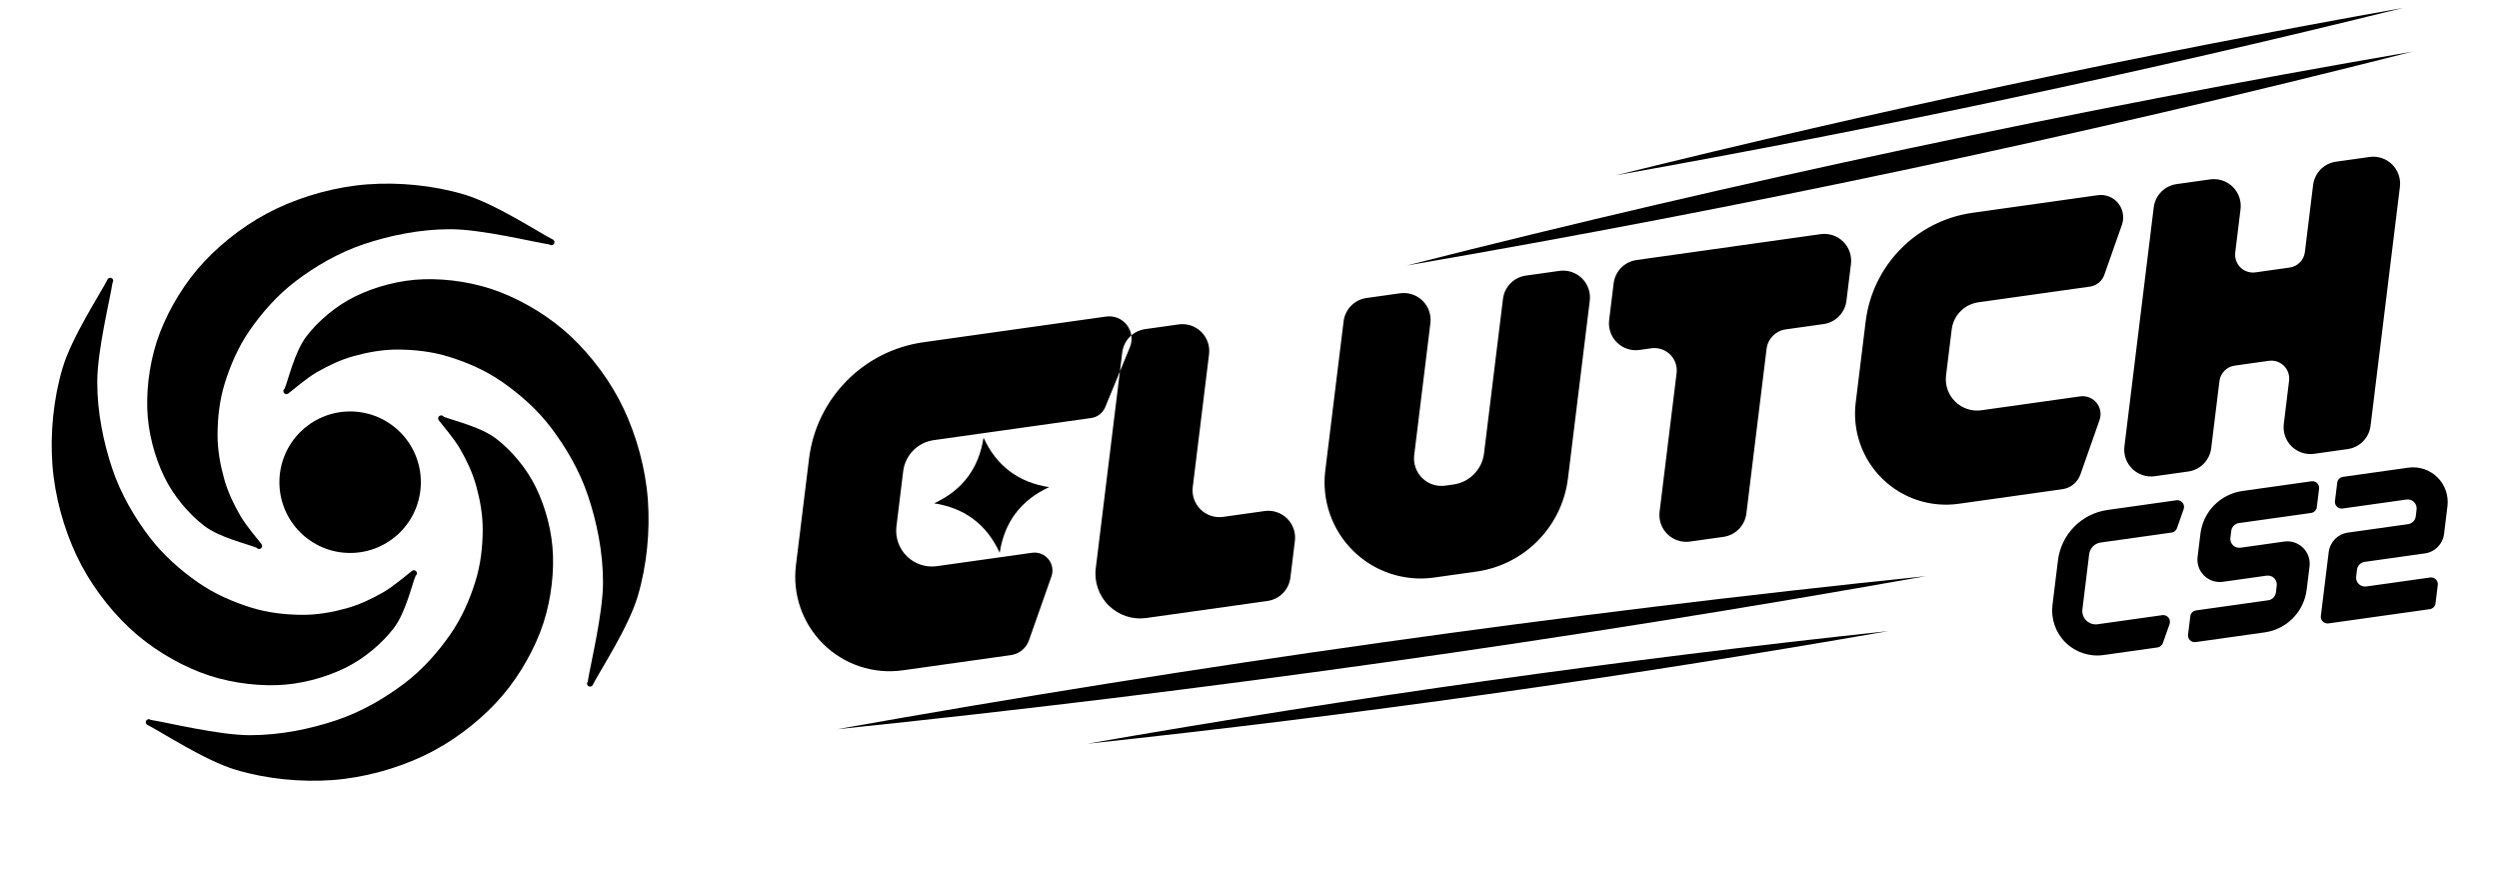
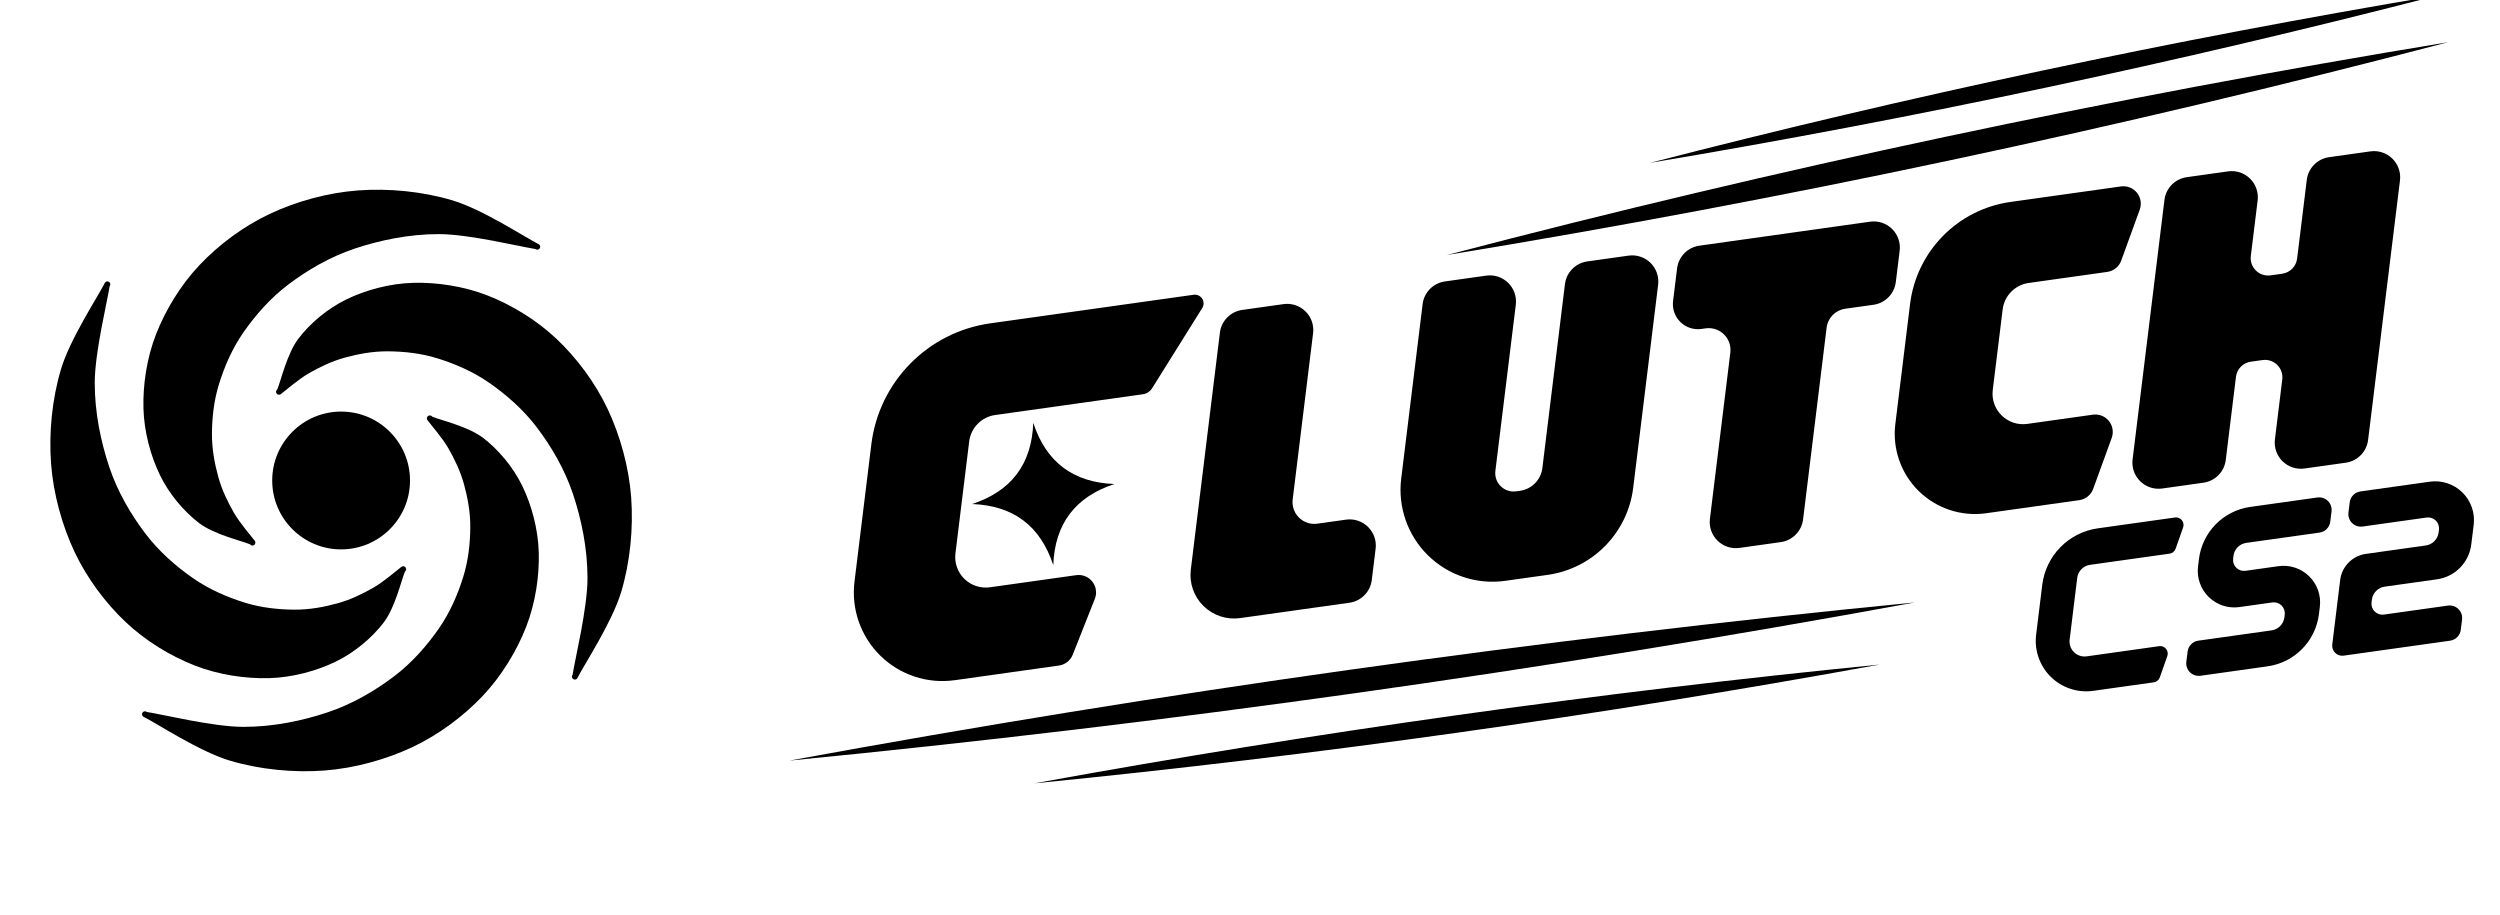
- <svg xmlns="http://www.w3.org/2000/svg" viewBox="-338 -122 1118 391" width="1118" height="391" role="img" aria-labelledby="title">
-   <g id="symbol" transform="translate(-326 -51) scale(1.13)">
+ <svg xmlns="http://www.w3.org/2000/svg" viewBox="-374 -121 1148 420" width="1148" height="420" role="img" aria-labelledby="title">
+   <g id="symbol" transform="translate(-362 -45) scale(1.13)">
    <path fill="#000000" d="M92.94 152.55A1.2 1.2 0 0 1 90.97 153.93C87.52 152.49 76.36 149.96 70.26 145.29C64.17 140.61 58.17 133.61 54.41 125.86C50.64 118.11 47.94 108.32 47.68 98.76C47.41 89.21 49.01 78.25 52.8 68.54C56.59 58.83 62.74 48.62 70.44 40.48C78.13 32.33 88.24 24.73 98.97 19.68C109.71 14.62 122.49 11.05 134.86 10.13C147.24 9.21 160.96 10.5 173.22 14.16C185.49 17.82 202.6 29.1 208.48 32.09A1.2 1.2 0 0 1 206.93 33.93C200.41 32.92 180.02 27.9 167.78 27.88C155.53 27.86 143.68 30.38 133.49 33.78C123.3 37.18 114.16 42.63 106.64 48.29C99.12 53.95 93.07 60.99 88.36 67.73C83.65 74.48 80.53 81.91 78.39 88.77C76.25 95.63 75.56 102.6 75.51 108.9C75.46 115.19 76.61 121.19 78.09 126.55C79.57 131.91 81.93 136.72 84.4 141.05C86.88 145.39 91.52 150.63 92.94 152.55ZM163.06 103.45A1.2 1.2 0 0 1 165.03 102.07C168.48 103.51 179.64 106.04 185.74 110.71C191.83 115.39 197.83 122.39 201.59 130.14C205.36 137.89 208.06 147.68 208.32 157.24C208.59 166.79 206.99 177.75 203.2 187.46C199.41 197.17 193.26 207.38 185.56 215.52C177.87 223.67 167.76 231.27 157.03 236.32C146.29 241.38 133.51 244.95 121.14 245.87C108.76 246.79 95.04 245.5 82.78 241.84C70.51 238.18 53.4 226.9 47.52 223.91A1.2 1.2 0 0 1 49.07 222.07C55.59 223.08 75.98 228.1 88.22 228.12C100.47 228.14 112.32 225.62 122.51 222.22C132.7 218.82 141.84 213.37 149.36 207.71C156.88 202.05 162.93 195.01 167.64 188.27C172.35 181.52 175.47 174.09 177.61 167.23C179.75 160.37 180.44 153.4 180.49 147.1C180.54 140.81 179.39 134.81 177.91 129.45C176.43 124.09 174.07 119.28 171.6 114.95C169.12 110.61 164.48 105.37 163.06 103.45Z" />
    <path fill="#000000" d="M103.45 92.94A1.2 1.2 0 0 1 102.07 90.97C103.51 87.52 106.04 76.36 110.71 70.26C115.39 64.17 122.39 58.17 130.14 54.41C137.89 50.64 147.68 47.94 157.24 47.68C166.79 47.41 177.75 49.01 187.46 52.8C197.17 56.59 207.38 62.74 215.52 70.44C223.67 78.13 231.27 88.24 236.32 98.97C241.38 109.71 244.95 122.49 245.87 134.86C246.79 147.24 245.5 160.96 241.84 173.22C238.18 185.49 226.9 202.6 223.91 208.48A1.2 1.2 0 0 1 222.07 206.93C223.08 200.41 228.1 180.02 228.12 167.78C228.14 155.53 225.62 143.68 222.22 133.49C218.82 123.3 213.37 114.16 207.71 106.64C202.05 99.12 195.01 93.07 188.27 88.36C181.52 83.65 174.09 80.53 167.23 78.39C160.37 76.25 153.4 75.56 147.1 75.51C140.81 75.46 134.81 76.61 129.45 78.09C124.09 79.57 119.28 81.93 114.95 84.4C110.61 86.88 105.37 91.52 103.45 92.94ZM152.55 163.06A1.2 1.2 0 0 1 153.93 165.03C152.49 168.48 149.96 179.64 145.29 185.74C140.61 191.83 133.61 197.83 125.86 201.59C118.11 205.36 108.32 208.06 98.76 208.32C89.21 208.59 78.25 206.99 68.54 203.2C58.83 199.41 48.62 193.26 40.48 185.56C32.33 177.87 24.73 167.76 19.68 157.03C14.62 146.29 11.05 133.51 10.13 121.14C9.21 108.76 10.5 95.04 14.16 82.78C17.82 70.51 29.1 53.4 32.09 47.52A1.2 1.2 0 0 1 33.93 49.07C32.92 55.59 27.9 75.98 27.88 88.22C27.86 100.47 30.38 112.32 33.78 122.51C37.18 132.7 42.63 141.84 48.29 149.36C53.95 156.88 60.99 162.93 67.73 167.64C74.48 172.35 81.91 175.47 88.77 177.61C95.63 179.75 102.6 180.44 108.9 180.49C115.19 180.54 121.19 179.39 126.55 177.91C131.91 176.43 136.72 174.07 141.05 171.6C145.39 169.12 150.63 164.48 152.55 163.06Z" />
    <circle id="dot" cx="128" cy="128" r="28" fill="#000000" />
  </g>
  <g id="wordmark">
-     <g id="tilt" transform="rotate(-8 358 64)">
+     <g id="tilt" transform="rotate(-8 353 70)">
      <g>
-         <path id="streaks" fill="#000000" d="M20 158Q266 149 512 158Q266 167 20 158ZM130 180Q311 174 492 180Q311 186 130 180Z" />
+         <path id="streaks" fill="#000000" d="M-30 176Q230.95 165 491.9 176Q230.95 187 -30 176ZM80 202Q275.95 194 471.9 202Q275.95 210 80 202Z" />
      </g>
      <g>
-         <path id="streaks-up" fill="#000000" transform="rotate(-4 560 -40)" d="M300 -30Q530 -39 760 -30Q530 -21 300 -30ZM400 -50Q580 -56 760 -50Q580 -44 400 -50Z" />
+         <path id="streaks-up" fill="#000000" transform="rotate(-4 560 -40)" d="M300 -30Q535 -41 770 -30Q535 -19 300 -30ZM400 -52Q585 -60 770 -52Q585 -44 400 -52Z" />
      </g>
      <g>
-         <path id="clutch" fill="#000000" d="M173.62 7.06A10 10 0 0 0 164.99 -8L82.48 -8A60 60 0 0 0 24.53 36.47L12.09 82.87A42.2 42.2 0 0 0 52.86 136L101.77 136A10 10 0 0 0 110.65 130.6L124.6 103.68A8 8 0 0 0 117.49 92L74.5 92A16 16 0 0 1 59.04 71.86L65.47 47.86A16 16 0 0 1 80.93 36L152.07 36A8 8 0 0 0 158.97 32.05ZM169.91 8.89A12 12 0 0 1 181.51 0L196.66 0A12 12 0 0 1 208.25 15.11L192.77 72.89A12 12 0 0 0 204.36 88L223.08 88A12 12 0 0 1 234.67 103.11L230.38 119.11A12 12 0 0 1 218.79 128L164.06 128A20 20 0 0 1 144.75 102.82ZM269.91 8.89A12 12 0 0 1 281.51 0L296.66 0A12 12 0 0 1 308.25 15.11L292.86 72.55A12.28 12.28 0 0 0 304.72 88L308.44 88A16 16 0 0 0 323.9 76.14L341.91 8.89A12 12 0 0 1 353.51 0L368.66 0A12 12 0 0 1 380.25 15.11L359.53 92.42A48 48 0 0 1 313.17 128L294 128A42.97 42.97 0 0 1 252.49 73.91ZM391.91 8.89A12 12 0 0 1 403.51 0L486.66 0A12 12 0 0 1 498.25 15.11L493.96 31.11A12 12 0 0 1 482.37 40L465.25 40A10 10 0 0 0 455.59 47.41L436.38 119.11A12 12 0 0 1 424.79 128L409.64 128A12 12 0 0 1 398.05 112.89L414.21 52.59A10 10 0 0 0 404.55 40L399.22 40A12 12 0 0 1 387.63 24.89ZM620.74 14.6A10 10 0 0 0 611.86 0L555.27 0A56 56 0 0 0 501.18 41.51L491.72 76.81A40.67 40.67 0 0 0 531 128L577.92 128A10 10 0 0 0 586.8 122.6L598.67 99.68A8 8 0 0 0 591.56 88L546.96 88A14 14 0 0 1 533.44 70.38L538.8 50.38A14 14 0 0 1 552.32 40L602.71 40A8 8 0 0 0 609.82 35.68ZM635.91 8.89A12 12 0 0 1 647.51 0L662.66 0A12 12 0 0 1 674.25 15.11L669.21 33.93A8 8 0 0 0 676.93 44L692.37 44A8 8 0 0 0 700.1 38.07L707.91 8.89A12 12 0 0 1 719.51 0L734.66 0A12 12 0 0 1 746.25 15.11L718.38 119.11A12 12 0 0 1 706.79 128L691.64 128A12 12 0 0 1 680.05 112.89L685.09 94.07A8 8 0 0 0 677.36 84L661.93 84A8 8 0 0 0 654.2 89.93L646.38 119.11A12 12 0 0 1 634.79 128L619.64 128A12 12 0 0 1 608.05 112.89Z" />
+         <path id="clutch" fill="#000000" d="M186.68 -3.43A4 4 0 0 0 183.61 -10L89.3 -10A64 64 0 0 0 27.48 37.44L11.04 98.81A40.67 40.67 0 0 0 50.32 150L98.66 150A8 8 0 0 0 105.62 145.95L119.25 121.95A8 8 0 0 0 112.29 110L72.28 110A14 14 0 0 1 58.76 92.38L72.16 42.38A14 14 0 0 1 85.68 32L154.14 32A6 6 0 0 0 158.74 29.86ZM193.13 8.89A12 12 0 0 1 204.72 0L223.87 0A12 12 0 0 1 235.47 15.11L215.56 89.41A10 10 0 0 0 225.21 102L238.54 102A12 12 0 0 1 250.13 117.11L246.38 131.11A12 12 0 0 1 234.79 140L184.06 140A20 20 0 0 1 164.75 114.82ZM287.13 8.89A12 12 0 0 1 298.72 0L317.87 0A12 12 0 0 1 329.47 15.11L309.56 89.37A8.44 8.44 0 0 0 317.72 100L319.51 100A12 12 0 0 0 331.1 91.11L353.13 8.89A12 12 0 0 1 364.72 0L383.87 0A12 12 0 0 1 395.47 15.11L371.14 105.91A46 46 0 0 1 326.7 140L307 140A42.2 42.2 0 0 1 266.24 86.87ZM405.13 8.89A12 12 0 0 1 416.72 0L495.87 0A12 12 0 0 1 507.47 15.11L503.71 29.11A12 12 0 0 1 492.12 38L479 38A10 10 0 0 0 469.34 45.41L446.38 131.11A12 12 0 0 1 434.79 140L415.64 140A12 12 0 0 1 404.05 124.89L423.96 50.59A10 10 0 0 0 414.3 38L412.33 38A11.51 11.51 0 0 1 401.21 23.51ZM619.27 11.75A8 8 0 0 0 612.21 0L560.95 0A54 54 0 0 0 508.79 40.02L494.42 93.64A36.83 36.83 0 0 0 530 140L573.19 140A8 8 0 0 0 580.26 135.75L591.94 113.75A8 8 0 0 0 584.87 102L554.43 102A14 14 0 0 1 540.9 84.38L550.55 48.38A14 14 0 0 1 564.07 38L600.52 38A8 8 0 0 0 607.59 33.75ZM631.13 8.89A12 12 0 0 1 642.72 0L661.87 0A12 12 0 0 1 673.47 15.11L666.81 39.93A8 8 0 0 0 674.54 50L679.98 50A8 8 0 0 0 687.7 44.07L697.13 8.89A12 12 0 0 1 708.72 0L727.87 0A12 12 0 0 1 739.47 15.11L708.38 131.11A12 12 0 0 1 696.79 140L677.64 140A12 12 0 0 1 666.05 124.89L673.23 98.07A8 8 0 0 0 665.51 88L660.07 88A8 8 0 0 0 652.34 93.93L642.38 131.11A12 12 0 0 1 630.79 140L611.64 140A12 12 0 0 1 600.05 124.89Z" />
      </g>
      <g>
-         <path id="cs2" fill="#000000" d="M630.39 144.38A3 3 0 0 0 627.73 140L596.61 140A26 26 0 0 0 571.5 159.27L566.31 178.64A20.14 20.14 0 0 0 585.76 204L610.19 204A3 3 0 0 0 612.85 202.38L617 194.38A3 3 0 0 0 614.33 190L585.08 190A6 6 0 0 1 579.29 182.45L585.72 158.45A6 6 0 0 1 591.51 154L623.59 154A3 3 0 0 0 626.25 152.38ZM691.65 143.78A3 3 0 0 0 688.75 140L657.54 140A22 22 0 0 0 636.29 156.31L633.58 166.41A10 10 0 0 0 643.24 179L663 179A4 4 0 0 1 666.86 184.04L666.06 187.04A4 4 0 0 1 662.19 190L629.57 190A3 3 0 0 0 626.67 192.22L624.52 200.22A3 3 0 0 0 627.42 204L658.63 204A22 22 0 0 0 679.88 187.69L682.59 177.59A10 10 0 0 0 672.93 165L653.18 165A4 4 0 0 1 649.31 159.96L650.12 156.96A4 4 0 0 1 653.98 154L686.61 154A3 3 0 0 0 689.51 151.78ZM700.07 142.22A3 3 0 0 1 702.96 140L732.47 140A15.49 15.49 0 0 1 747.44 159.5L744.2 171.59A10 10 0 0 1 734.54 179L707.28 179A4 4 0 0 0 703.42 181.96L702.61 184.96A4 4 0 0 0 706.48 190L735.35 190A3 3 0 0 1 738.25 193.78L736.11 201.78A3 3 0 0 1 733.21 204L687.42 204A3 3 0 0 1 684.52 200.22L691.98 172.41A10 10 0 0 1 701.64 165L728.89 165A4 4 0 0 0 732.76 162.04L733.56 159.04A4 4 0 0 0 729.7 154L700.82 154A3 3 0 0 1 697.92 150.22Z" />
+         <path id="cs2" fill="#000000" d="M618.68 159.04A3.45 3.45 0 0 0 615.61 154L579.83 154A29.9 29.9 0 0 0 550.95 176.16L544.98 198.44A23.16 23.16 0 0 0 567.35 227.6L595.44 227.6A3.45 3.45 0 0 0 598.5 225.74L603.27 216.54A3.45 3.45 0 0 0 600.21 211.5L566.57 211.5A6.9 6.9 0 0 1 559.91 202.81L567.3 175.21A6.9 6.9 0 0 1 573.97 170.1L610.85 170.1A3.45 3.45 0 0 0 613.91 168.24ZM687.2 161.24A5.75 5.75 0 0 0 681.64 154L650.51 154A27.6 27.6 0 0 0 623.85 174.46L622.97 177.74A16.77 16.77 0 0 0 639.17 198.85L654.47 198.85A5.02 5.02 0 0 1 659.32 205.18L659 206.39A6.9 6.9 0 0 1 652.33 211.5L618.34 211.5A5.75 5.75 0 0 0 612.79 215.76L611.55 220.36A5.75 5.75 0 0 0 617.11 227.6L648.24 227.6A27.6 27.6 0 0 0 674.9 207.14L675.78 203.86A16.77 16.77 0 0 0 659.58 182.75L644.28 182.75A5.02 5.02 0 0 1 639.43 176.43L639.75 175.21A6.9 6.9 0 0 1 646.42 170.1L680.41 170.1A5.75 5.75 0 0 0 685.96 165.84ZM696.04 158.26A5.75 5.75 0 0 1 701.6 154L733.77 154A17.81 17.81 0 0 1 750.98 176.43L748.62 185.21A18.4 18.4 0 0 1 730.85 198.85L706.56 198.85A6.9 6.9 0 0 0 699.9 203.96L699.57 205.18A5.02 5.02 0 0 0 704.43 211.5L734.08 211.5A5.75 5.75 0 0 1 739.64 218.74L738.41 223.34A5.75 5.75 0 0 1 732.85 227.6L683.46 227.6A4.6 4.6 0 0 1 679.02 221.81L686.74 192.98A13.8 13.8 0 0 1 700.07 182.75L727.89 182.75A6.9 6.9 0 0 0 734.55 177.64L734.88 176.43A5.02 5.02 0 0 0 730.02 170.1L700.36 170.1A5.75 5.75 0 0 1 694.81 162.86Z" />
      </g>
      <g>
-         <path id="spark" fill="#000000" d="M103.15 38 Q109.15 58 129.15 64 Q109.15 70 103.15 90 Q97.15 70 77.15 64 Q97.15 58 103.15 38Z" />
+         <path id="spark" fill="#000000" d="M102.49 38 Q107.49 66 135.49 71 Q107.49 76 102.49 104 Q97.49 76 69.49 71 Q97.49 66 102.49 38Z" />
      </g>
    </g>
  </g>
</svg>
